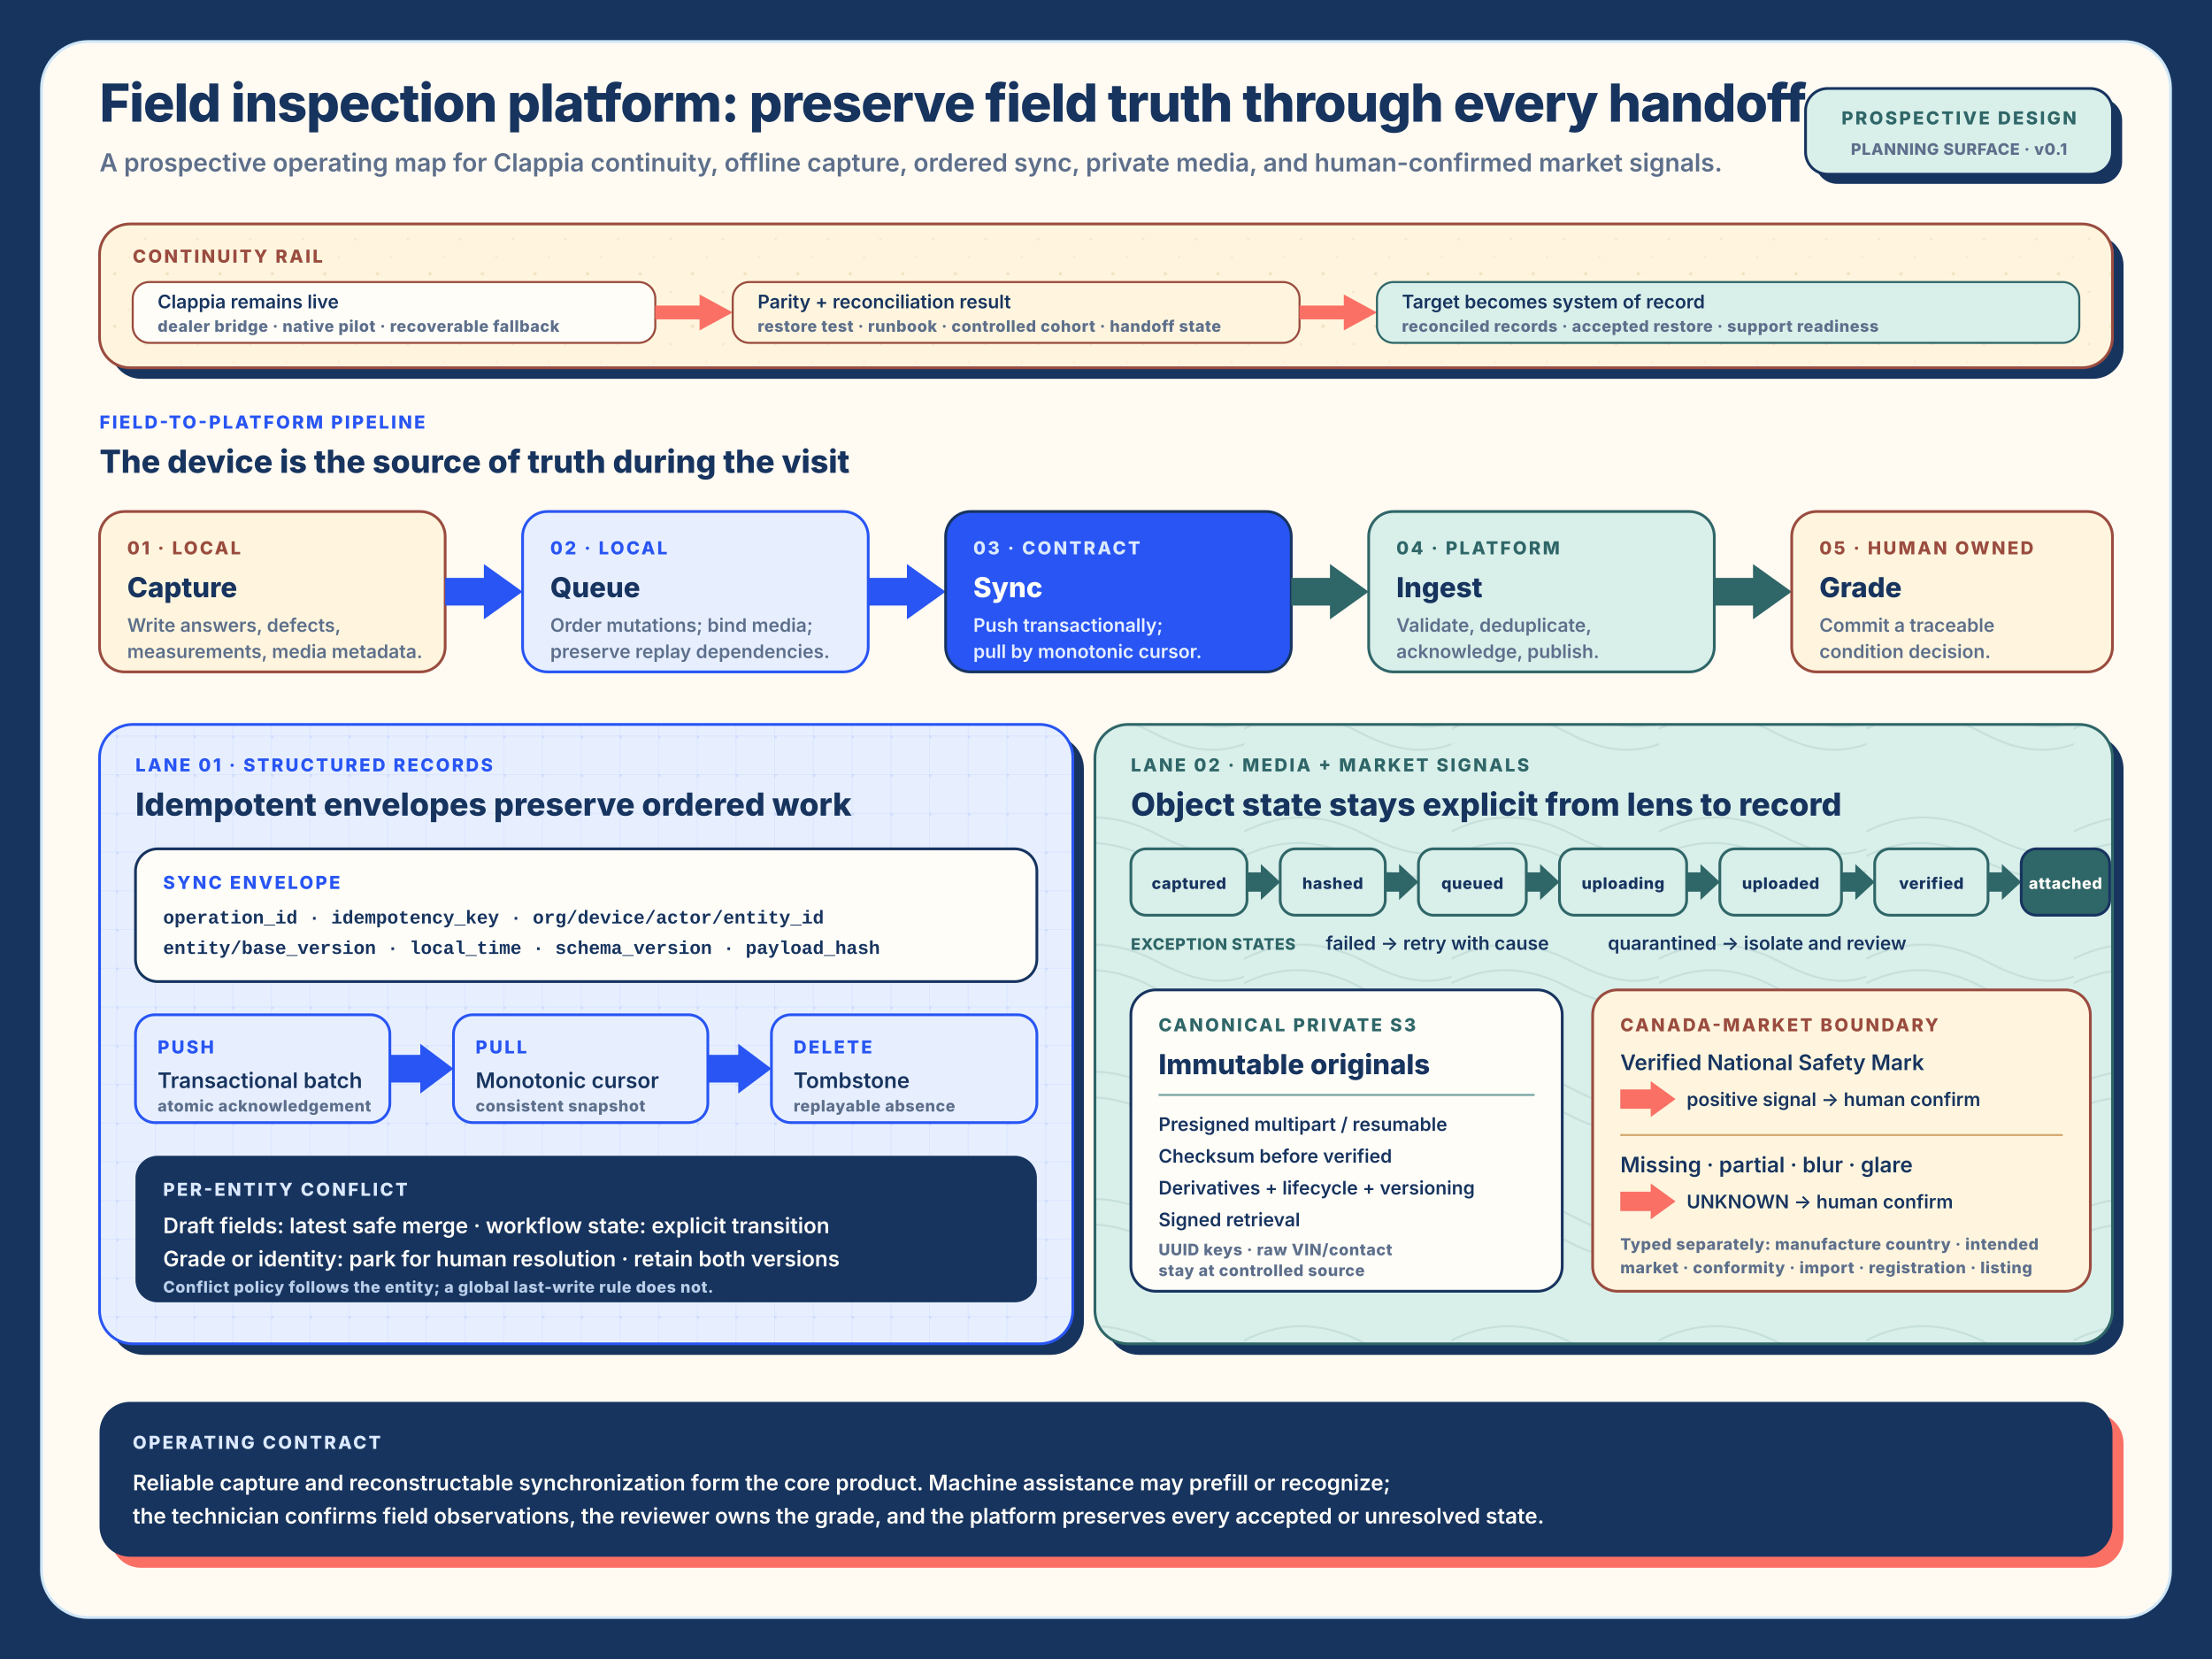
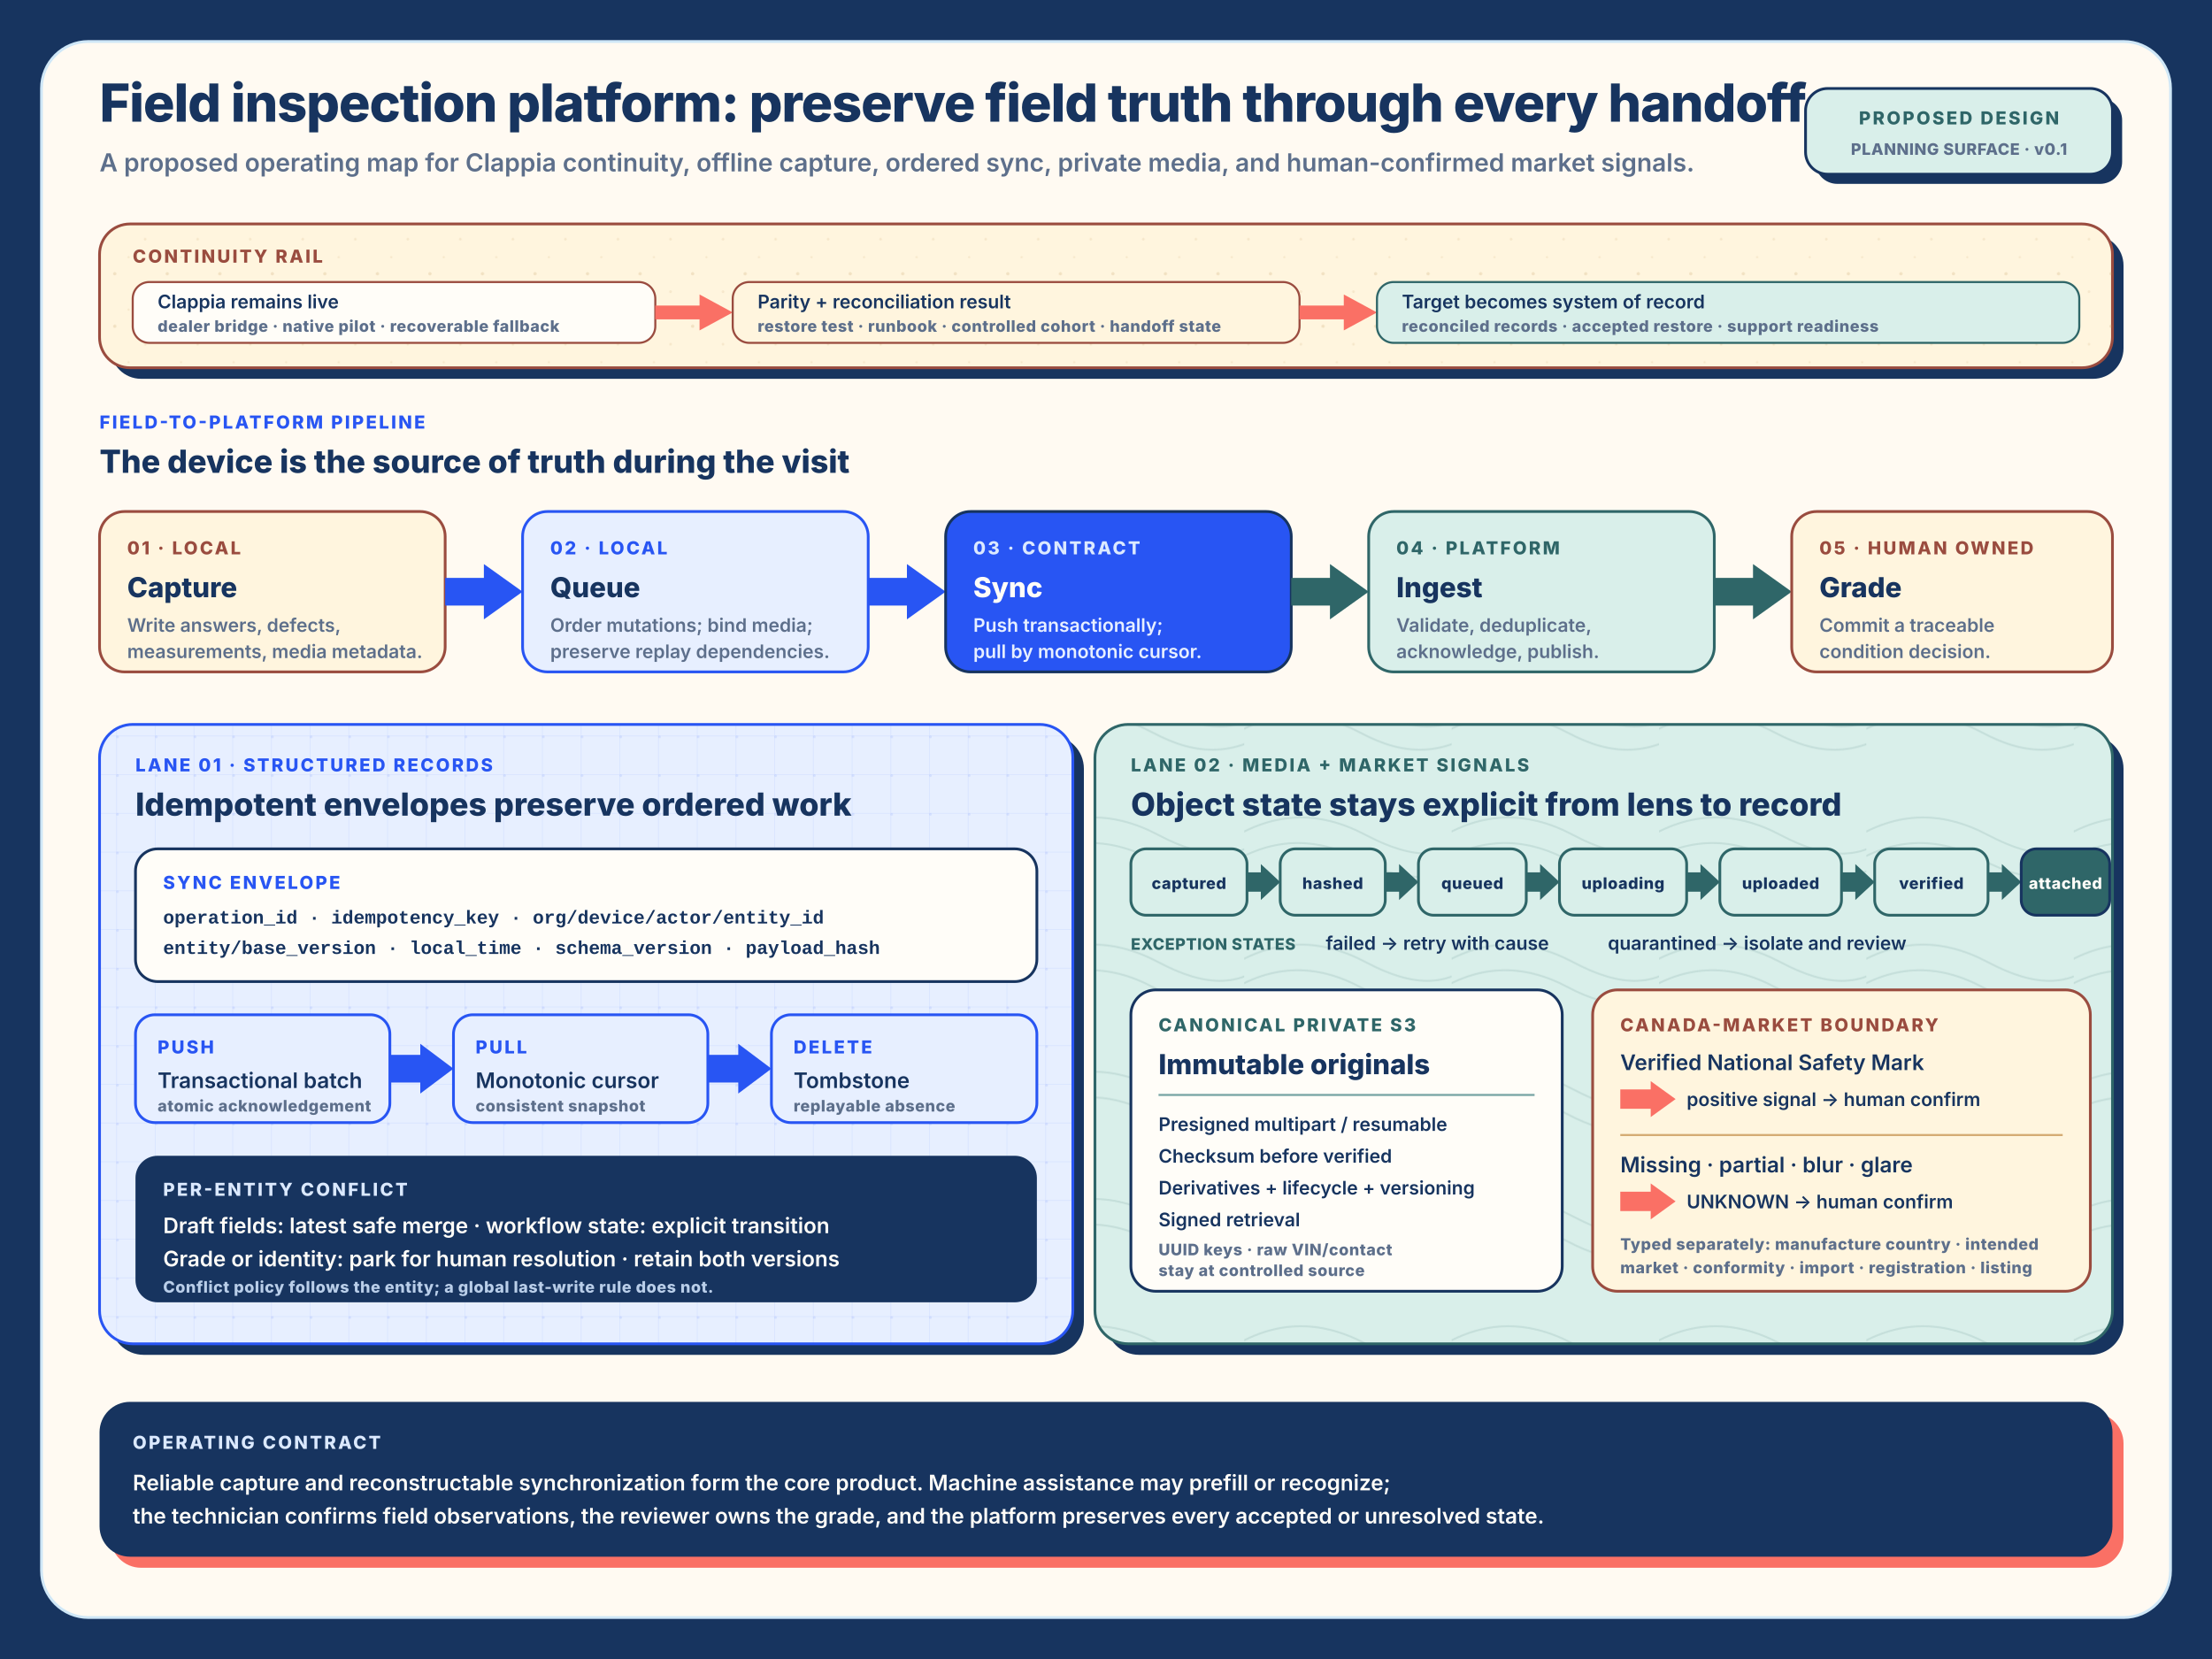
<svg xmlns="http://www.w3.org/2000/svg" viewBox="0 0 1600 1200" role="img" aria-labelledby="operating-map-title operating-map-desc">
  <defs>
    <pattern id="operating-grid" width="28" height="28" patternUnits="userSpaceOnUse">
      <path d="M28 0H0V28" fill="none" stroke="#2855f3" stroke-width="1" opacity="0.08" />
      <circle cx="1" cy="1" r="1" fill="#2855f3" opacity="0.1" />
    </pattern>
    <pattern id="operating-speckle" width="38" height="38" patternUnits="userSpaceOnUse">
      <circle cx="7" cy="8" r="1.2" fill="#b78946" opacity="0.18" />
      <circle cx="29" cy="21" r="1" fill="#b78946" opacity="0.12" />
      <circle cx="17" cy="34" r="0.8" fill="#b78946" opacity="0.12" />
    </pattern>
    <pattern id="operating-topography" width="150" height="92" patternUnits="userSpaceOnUse">
      <path d="M-16 59C20 34 54 34 88 52s62 20 86-7M-18 78C18 52 52 53 84 70s60 18 94-7" fill="none" stroke="#2f6668" stroke-width="1.4" opacity="0.12" />
    </pattern>
    <clipPath id="structured-lane-clip">
      <rect x="72" y="524" width="704" height="448" rx="24" />
    </clipPath>
    <clipPath id="media-lane-clip">
      <rect x="792" y="524" width="736" height="448" rx="24" />
    </clipPath>
    <style>
      .sans{font-family:Inter,ui-sans-serif,system-ui,-apple-system,BlinkMacSystemFont,"Segoe UI",sans-serif}
      .mono{font-family:"SFMono-Regular",Consolas,"Liberation Mono",monospace}
      .ink{fill:#17345f}.muted{fill:#5d6f8b}.cobalt{fill:#2855f3}.sea{fill:#2f6668}.paper{fill:#fffdf8}.sand{fill:#9a4c3f}
      .title{font-size:38px;font-weight:820;letter-spacing:-.7px}.subtitle{font-size:18px;font-weight:560}
      .eyebrow{font-size:13px;font-weight:820;letter-spacing:1.5px}.lane-title{font-size:23px;font-weight:820}
      .card-title{font-size:20px;font-weight:800}.body{font-size:15.5px;font-weight:560}.small{font-size:13.5px;font-weight:620}.tiny{font-size:11.5px;font-weight:760;letter-spacing:.35px}
      .card{fill:#fffdf8;stroke:#17345f;stroke-width:2}.card-sea{fill:#d9efea;stroke:#2f6668;stroke-width:2}.card-blue{fill:#e7efff;stroke:#2855f3;stroke-width:2}.card-sand{fill:#fff5de;stroke:#9a4c3f;stroke-width:2}
      .rule{stroke:#88a6d6;stroke-width:1.5}.rule-sea{stroke:#79a6a5;stroke-width:1.5}.arrow{fill:#2855f3}.arrow-sea{fill:#2f6668}.arrow-sand{fill:#fa7065}
    </style>
  </defs>
  <rect width="1600" height="1200" fill="#17345f" />
  <rect x="30" y="30" width="1540" height="1140" rx="34" fill="#fffaf2" stroke="#cfe7f7" stroke-width="2" />
  <g class="sans">
    <text x="72" y="88" class="title ink">Field inspection platform: preserve field truth through every handoff</text>
-     <text x="72" y="124" class="subtitle muted">A prospective operating map for Clappia continuity, offline capture, ordered sync, private media, and human-confirmed market signals.</text>
-     <g transform="translate(1306 64)" aria-label="Prospective planning status">
+     <text x="72" y="124" class="subtitle muted">A proposed operating map for Clappia continuity, offline capture, ordered sync, private media, and human-confirmed market signals.</text>
+     <g transform="translate(1306 64)" aria-label="Proposed design status">
      <rect x="7" y="7" width="222" height="62" rx="16" fill="#17345f" aria-hidden="true" />
      <rect width="222" height="62" rx="16" fill="#d9efea" stroke="#17345f" stroke-width="2" />
-       <text x="111" y="26" text-anchor="middle" class="eyebrow sea">PROSPECTIVE DESIGN</text>
+       <text x="111" y="26" text-anchor="middle" class="eyebrow sea">PROPOSED DESIGN</text>
      <text x="111" y="48" text-anchor="middle" class="tiny muted">PLANNING SURFACE · v0.1</text>
    </g>
    <g role="group" aria-labelledby="operating-continuity-title">
      <rect x="80" y="170" width="1456" height="104" rx="22" fill="#17345f" aria-hidden="true" />
      <rect x="72" y="162" width="1456" height="104" rx="22" fill="#fff5de" stroke="#9a4c3f" stroke-width="2" />
      <rect x="72" y="162" width="1456" height="104" rx="22" fill="url(#operating-speckle)" />
      <text x="96" y="190" class="eyebrow sand">CONTINUITY RAIL</text>
      <g transform="translate(96 204)">
        <rect width="378" height="44" rx="12" fill="#fffdf8" stroke="#9a4c3f" stroke-width="1.5" />
        <text x="18" y="19" class="small ink">Clappia remains live</text>
        <text x="18" y="36" class="tiny muted">dealer bridge · native pilot · recoverable fallback</text>
      </g>
      <path class="arrow-sand" d="M474 221H506V213L530 226L506 239V231H474Z" />
      <g transform="translate(530 204)">
        <rect width="410" height="44" rx="12" fill="#fff5de" stroke="#9a4c3f" stroke-width="1.5" />
        <text x="18" y="19" class="small ink">Parity + reconciliation result</text>
        <text x="18" y="36" class="tiny muted">restore test · runbook · controlled cohort · handoff state</text>
      </g>
      <path class="arrow-sand" d="M940 221H972V213L996 226L972 239V231H940Z" />
      <g transform="translate(996 204)">
        <rect width="508" height="44" rx="12" fill="#d9efea" stroke="#2f6668" stroke-width="1.5" />
        <text x="18" y="19" class="small ink">Target becomes system of record</text>
        <text x="18" y="36" class="tiny muted">reconciled records · accepted restore · support readiness</text>
      </g>
    </g>
    <g role="group" aria-labelledby="operating-pipeline-title">
      <text x="72" y="310" class="eyebrow cobalt">FIELD-TO-PLATFORM PIPELINE</text>
      <text x="72" y="342" class="lane-title ink">The device is the source of truth during the visit</text>
      <g transform="translate(72 370)" aria-label="Capture station">
        <rect width="250" height="116" rx="18" class="card-sand" />
        <text x="20" y="31" class="eyebrow sand">01 · LOCAL</text>
        <text x="20" y="62" class="card-title ink">Capture</text>
        <text x="20" y="87" class="small muted">Write answers, defects,</text>
        <text x="20" y="106" class="small muted">measurements, media metadata.</text>
      </g>
      <path class="arrow" d="M322 418H350V408L378 428L350 448V438H322Z" />
      <g transform="translate(378 370)" aria-label="Queue station">
        <rect width="250" height="116" rx="18" class="card-blue" />
        <text x="20" y="31" class="eyebrow cobalt">02 · LOCAL</text>
        <text x="20" y="62" class="card-title ink">Queue</text>
        <text x="20" y="87" class="small muted">Order mutations; bind media;</text>
        <text x="20" y="106" class="small muted">preserve replay dependencies.</text>
      </g>
      <path class="arrow" d="M628 418H656V408L684 428L656 448V438H628Z" />
      <g transform="translate(684 370)" aria-label="Sync station">
        <rect width="250" height="116" rx="18" fill="#2855f3" stroke="#17345f" stroke-width="2" />
        <text x="20" y="31" class="eyebrow" fill="#dbe9ff">03 · CONTRACT</text>
        <text x="20" y="62" class="card-title paper">Sync</text>
        <text x="20" y="87" class="small" fill="#e7efff">Push transactionally;</text>
        <text x="20" y="106" class="small" fill="#e7efff">pull by monotonic cursor.</text>
      </g>
      <path class="arrow-sea" d="M934 418H962V408L990 428L962 448V438H934Z" />
      <g transform="translate(990 370)" aria-label="Ingest station">
        <rect width="250" height="116" rx="18" class="card-sea" />
        <text x="20" y="31" class="eyebrow sea">04 · PLATFORM</text>
        <text x="20" y="62" class="card-title ink">Ingest</text>
        <text x="20" y="87" class="small muted">Validate, deduplicate,</text>
        <text x="20" y="106" class="small muted">acknowledge, publish.</text>
      </g>
      <path class="arrow-sea" d="M1240 418H1268V408L1296 428L1268 448V438H1240Z" />
      <g transform="translate(1296 370)" aria-label="Grade station">
        <rect width="232" height="116" rx="18" class="card-sand" />
        <text x="20" y="31" class="eyebrow sand">05 · HUMAN OWNED</text>
        <text x="20" y="62" class="card-title ink">Grade</text>
        <text x="20" y="87" class="small muted">Commit a traceable</text>
        <text x="20" y="106" class="small muted">condition decision.</text>
      </g>
    </g>
    <g role="group" aria-labelledby="structured-records-title">
      <rect x="80" y="532" width="704" height="448" rx="24" fill="#17345f" aria-hidden="true" />
      <rect x="72" y="524" width="704" height="448" rx="24" fill="#e7efff" stroke="#2855f3" stroke-width="2" />
      <g clip-path="url(#structured-lane-clip)">
        <rect x="72" y="524" width="704" height="448" fill="url(#operating-grid)" />
      </g>
      <text x="98" y="558" class="eyebrow cobalt">LANE 01 · STRUCTURED RECORDS</text>
      <text x="98" y="590" class="lane-title ink">Idempotent envelopes preserve ordered work</text>
      <g transform="translate(98 614)" aria-label="Sync envelope contract">
        <rect width="652" height="96" rx="16" class="card" />
        <text x="20" y="29" class="eyebrow cobalt">SYNC ENVELOPE</text>
        <text x="20" y="54" class="mono small ink">operation_id · idempotency_key · org/device/actor/entity_id</text>
        <text x="20" y="76" class="mono small ink">entity/base_version · local_time · schema_version · payload_hash</text>
      </g>
      <g transform="translate(98 734)" aria-label="Sync transfer contract">
        <rect width="184" height="78" rx="14" class="card-blue" />
        <text x="16" y="28" class="eyebrow cobalt">PUSH</text>
        <text x="16" y="53" class="body ink">Transactional batch</text>
        <text x="16" y="70" class="tiny muted">atomic acknowledgement</text>
      </g>
      <path class="arrow" d="M282 763H304V755L328 773L304 791V783H282Z" />
      <g transform="translate(328 734)" aria-label="Pull cursor contract">
        <rect width="184" height="78" rx="14" class="card-blue" />
        <text x="16" y="28" class="eyebrow cobalt">PULL</text>
        <text x="16" y="53" class="body ink">Monotonic cursor</text>
        <text x="16" y="70" class="tiny muted">consistent snapshot</text>
      </g>
      <path class="arrow" d="M512 763H534V755L558 773L534 791V783H512Z" />
      <g transform="translate(558 734)" aria-label="Delete semantics">
        <rect width="192" height="78" rx="14" class="card-blue" />
        <text x="16" y="28" class="eyebrow cobalt">DELETE</text>
        <text x="16" y="53" class="body ink">Tombstone</text>
        <text x="16" y="70" class="tiny muted">replayable absence</text>
      </g>
      <g transform="translate(98 836)" aria-label="Per entity conflict resolution">
        <rect width="652" height="106" rx="16" fill="#17345f" />
        <text x="20" y="29" class="eyebrow" fill="#dbe9ff">PER-ENTITY CONFLICT</text>
        <text x="20" y="56" class="body paper">Draft fields: latest safe merge · workflow state: explicit transition</text>
        <text x="20" y="80" class="body paper">Grade or identity: park for human resolution · retain both versions</text>
        <text x="20" y="99" class="tiny" fill="#b9cee9">Conflict policy follows the entity; a global last-write rule does not.</text>
      </g>
    </g>
    <g role="group" aria-labelledby="media-signal-title">
      <rect x="800" y="532" width="736" height="448" rx="24" fill="#17345f" aria-hidden="true" />
      <rect x="792" y="524" width="736" height="448" rx="24" fill="#d9efea" stroke="#2f6668" stroke-width="2" />
      <g clip-path="url(#media-lane-clip)">
        <rect x="792" y="524" width="736" height="448" fill="url(#operating-topography)" />
      </g>
      <text x="818" y="558" class="eyebrow sea">LANE 02 · MEDIA + MARKET SIGNALS</text>
      <text x="818" y="590" class="lane-title ink">Object state stays explicit from lens to record</text>
      <g aria-label="Media state machine">
        <g transform="translate(818 614)">
          <rect width="84" height="48" rx="11" class="card-sea" />
          <text x="42" y="29" text-anchor="middle" class="tiny ink">captured</text>
        </g>
        <path class="arrow-sea" d="M902 631H912V625L926 638L912 651V645H902Z" />
        <g transform="translate(926 614)">
          <rect width="76" height="48" rx="11" class="card-sea" />
          <text x="38" y="29" text-anchor="middle" class="tiny ink">hashed</text>
        </g>
        <path class="arrow-sea" d="M1002 631H1012V625L1026 638L1012 651V645H1002Z" />
        <g transform="translate(1026 614)">
          <rect width="78" height="48" rx="11" class="card-sea" />
          <text x="39" y="29" text-anchor="middle" class="tiny ink">queued</text>
        </g>
        <path class="arrow-sea" d="M1104 631H1114V625L1128 638L1114 651V645H1104Z" />
        <g transform="translate(1128 614)">
          <rect width="92" height="48" rx="11" class="card-sea" />
          <text x="46" y="29" text-anchor="middle" class="tiny ink">uploading</text>
        </g>
        <path class="arrow-sea" d="M1220 631H1230V625L1244 638L1230 651V645H1220Z" />
        <g transform="translate(1244 614)">
          <rect width="88" height="48" rx="11" class="card-sea" />
          <text x="44" y="29" text-anchor="middle" class="tiny ink">uploaded</text>
        </g>
        <path class="arrow-sea" d="M1332 631H1342V625L1356 638L1342 651V645H1332Z" />
        <g transform="translate(1356 614)">
          <rect width="82" height="48" rx="11" class="card-sea" />
          <text x="41" y="29" text-anchor="middle" class="tiny ink">verified</text>
        </g>
        <path class="arrow-sea" d="M1438 631H1448V625L1462 638L1448 651V645H1438Z" />
        <g transform="translate(1462 614)">
          <rect width="64" height="48" rx="11" fill="#2f6668" stroke="#17345f" stroke-width="2" />
          <text x="32" y="29" text-anchor="middle" class="tiny paper">attached</text>
        </g>
        <text x="818" y="687" class="tiny sea">EXCEPTION STATES</text>
        <text x="959" y="687" class="small ink">failed → retry with cause</text>
        <text x="1163" y="687" class="small ink">quarantined → isolate and review</text>
      </g>
      <g transform="translate(818 716)" aria-label="Canonical private S3">
        <rect width="312" height="218" rx="18" class="card" />
        <text x="20" y="30" class="eyebrow sea">CANONICAL PRIVATE S3</text>
        <text x="20" y="61" class="card-title ink">Immutable originals</text>
        <line x1="20" y1="76" x2="292" y2="76" class="rule-sea" />
        <text x="20" y="102" class="small ink">Presigned multipart / resumable</text>
        <text x="20" y="125" class="small ink">Checksum before verified</text>
        <text x="20" y="148" class="small ink">Derivatives + lifecycle + versioning</text>
        <text x="20" y="171" class="small ink">Signed retrieval</text>
        <text x="20" y="192" class="tiny muted">
          <tspan x="20">UUID keys · raw VIN/contact</tspan>
          <tspan x="20" dy="15">stay at controlled source</tspan>
        </text>
      </g>
      <g transform="translate(1152 716)" aria-label="Canada market signal boundary">
        <rect width="360" height="218" rx="18" class="card-sand" />
        <text x="20" y="30" class="eyebrow sand">CANADA-MARKET BOUNDARY</text>
        <text x="20" y="58" class="body ink">Verified National Safety Mark</text>
        <path class="arrow-sand" d="M20 72H42V66L60 79L42 92V86H20Z" />
        <text x="68" y="84" class="small ink">positive signal → human confirm</text>
        <line x1="20" y1="105" x2="340" y2="105" stroke="#d4ab72" stroke-width="1.5" />
        <text x="20" y="132" class="body ink">Missing · partial · blur · glare</text>
        <path class="arrow-sand" d="M20 146H42V140L60 153L42 166V160H20Z" />
        <text x="68" y="158" class="small ink">UNKNOWN → human confirm</text>
        <text x="20" y="188" class="tiny muted">Typed separately: manufacture country · intended</text>
        <text x="20" y="205" class="tiny muted">market · conformity · import · registration · listing</text>
      </g>
    </g>
    <g transform="translate(72 1014)" role="group" aria-labelledby="operating-contract-title">
      <rect x="8" y="8" width="1456" height="112" rx="22" fill="#fa7065" aria-hidden="true" />
      <rect width="1456" height="112" rx="22" fill="#17345f" />
      <text x="24" y="34" class="eyebrow" fill="#dbe9ff">OPERATING CONTRACT</text>
      <text x="24" y="64" class="body paper">Reliable capture and reconstructable synchronization form the core product. Machine assistance may prefill or recognize;</text>
      <text x="24" y="88" class="body paper">the technician confirms field observations, the reviewer owns the grade, and the platform preserves every accepted or unresolved state.</text>
    </g>
  </g>
</svg>
